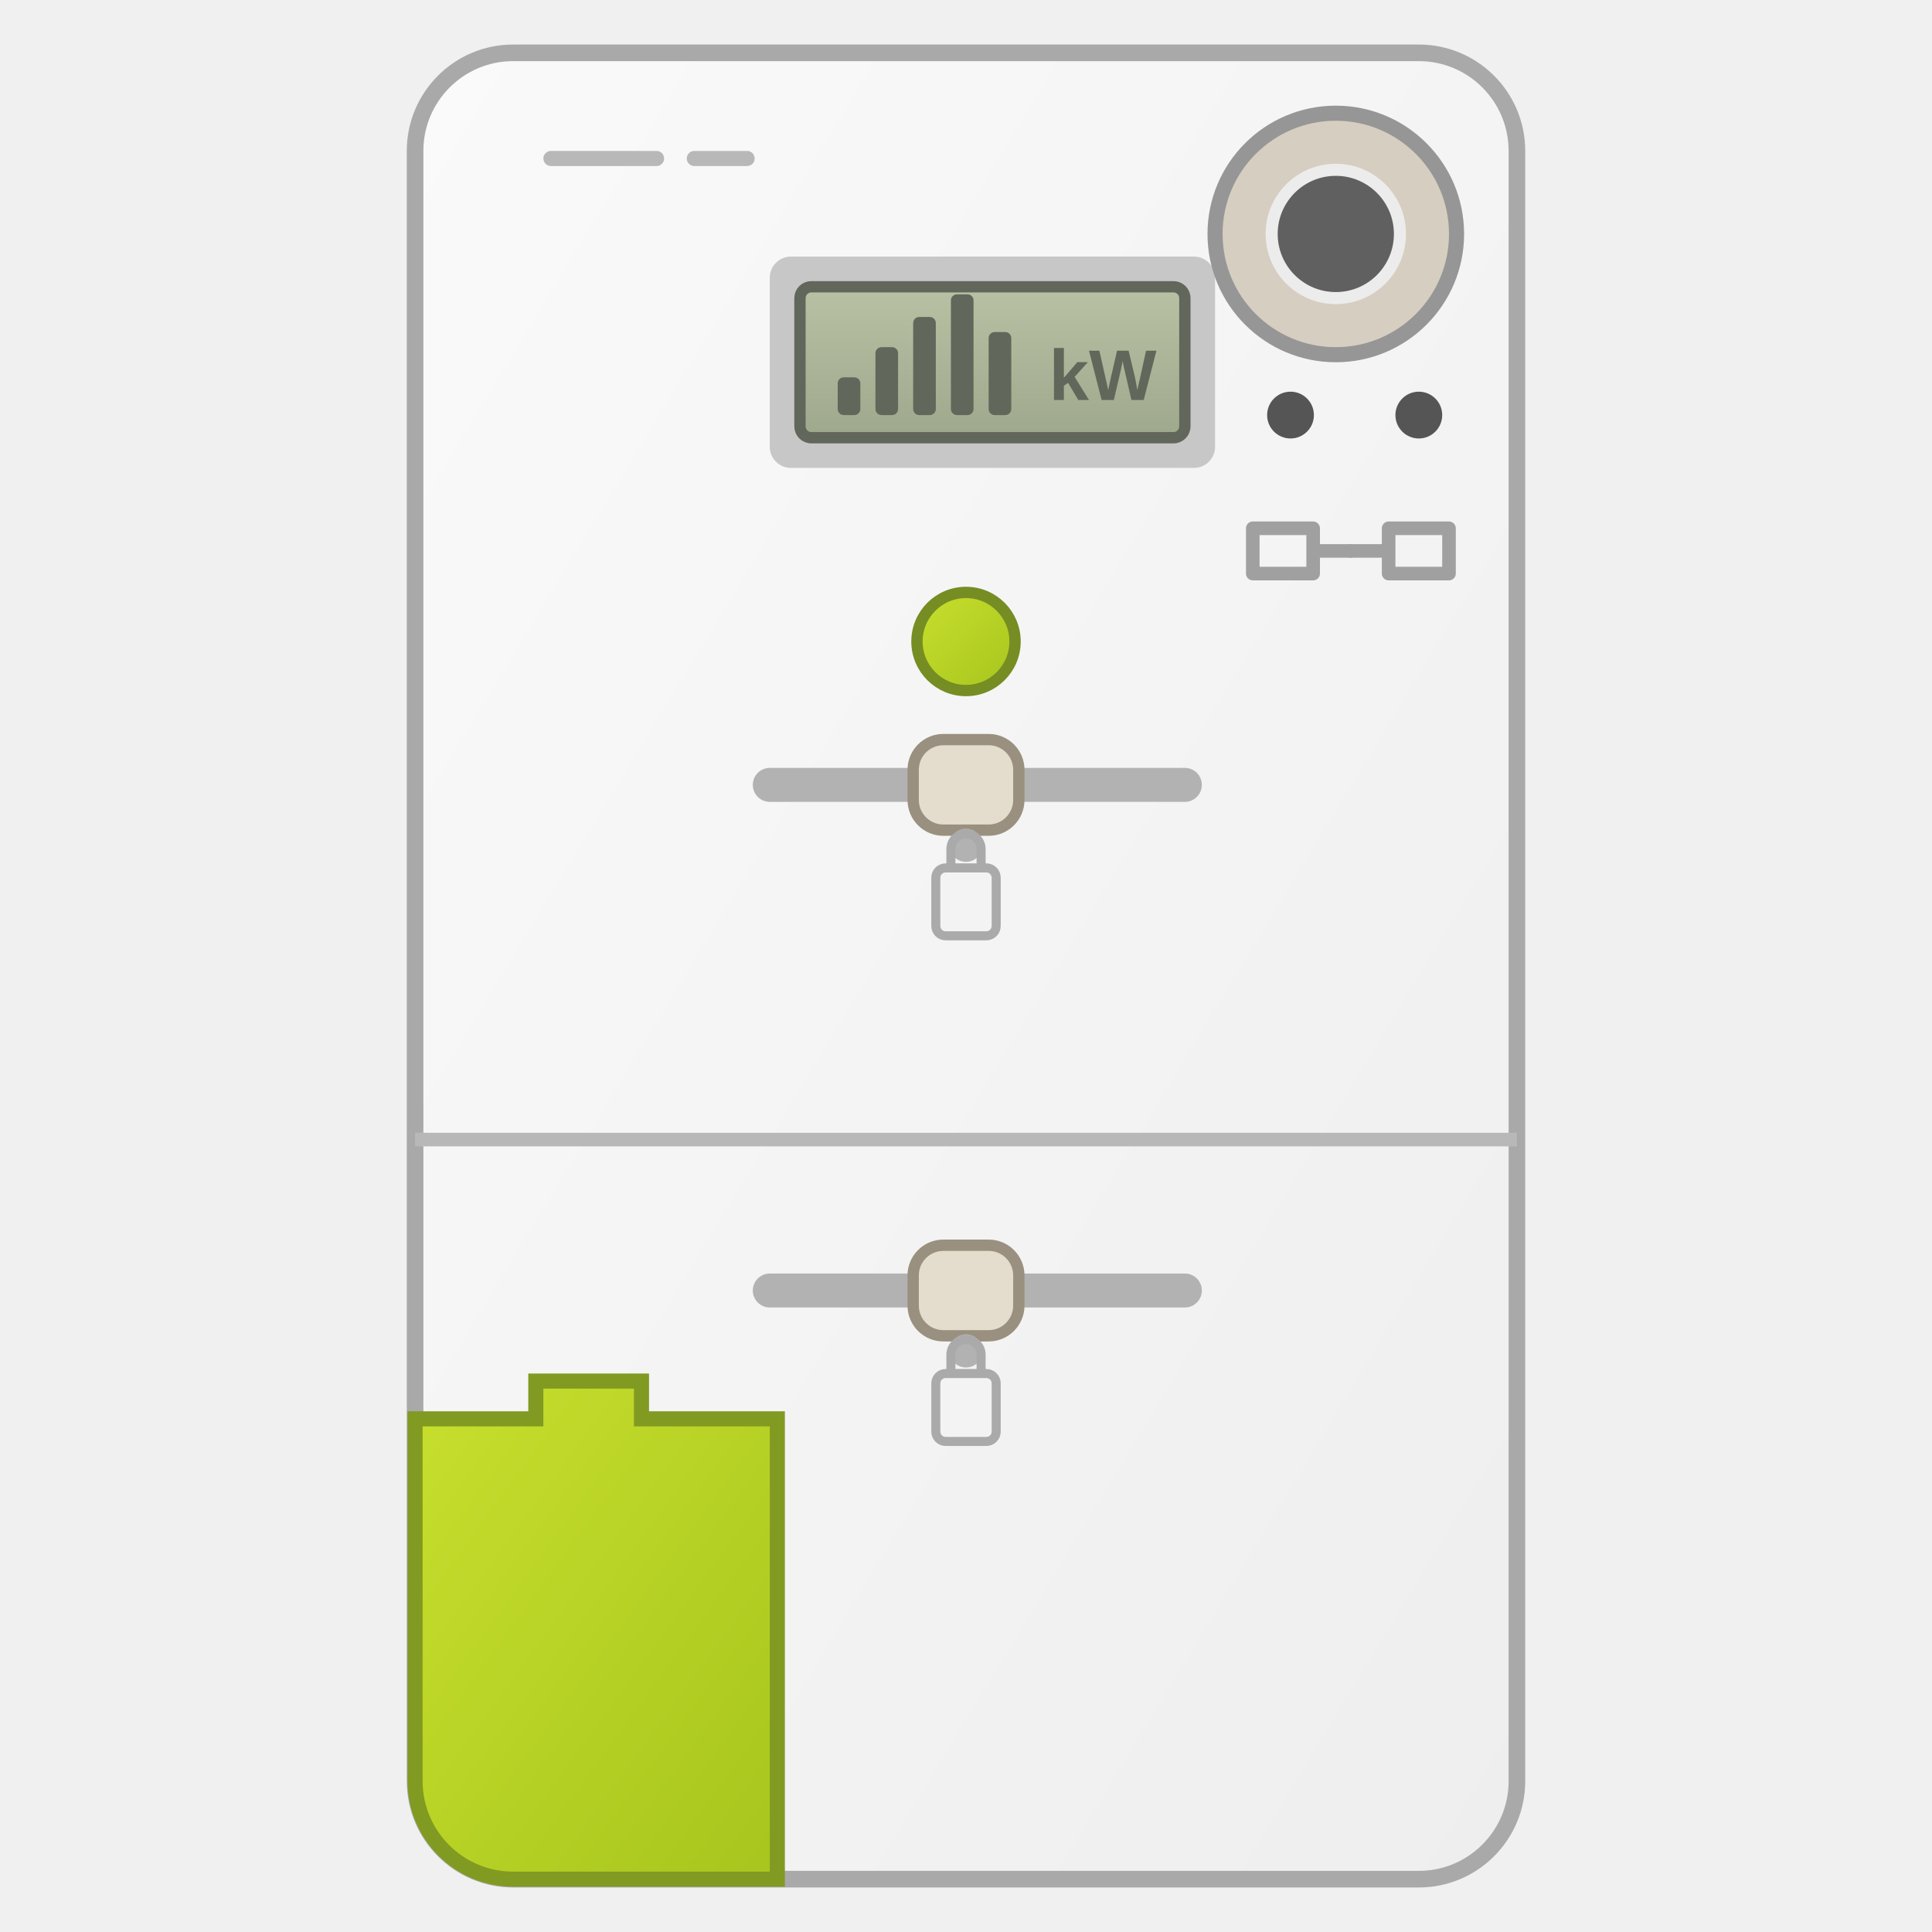
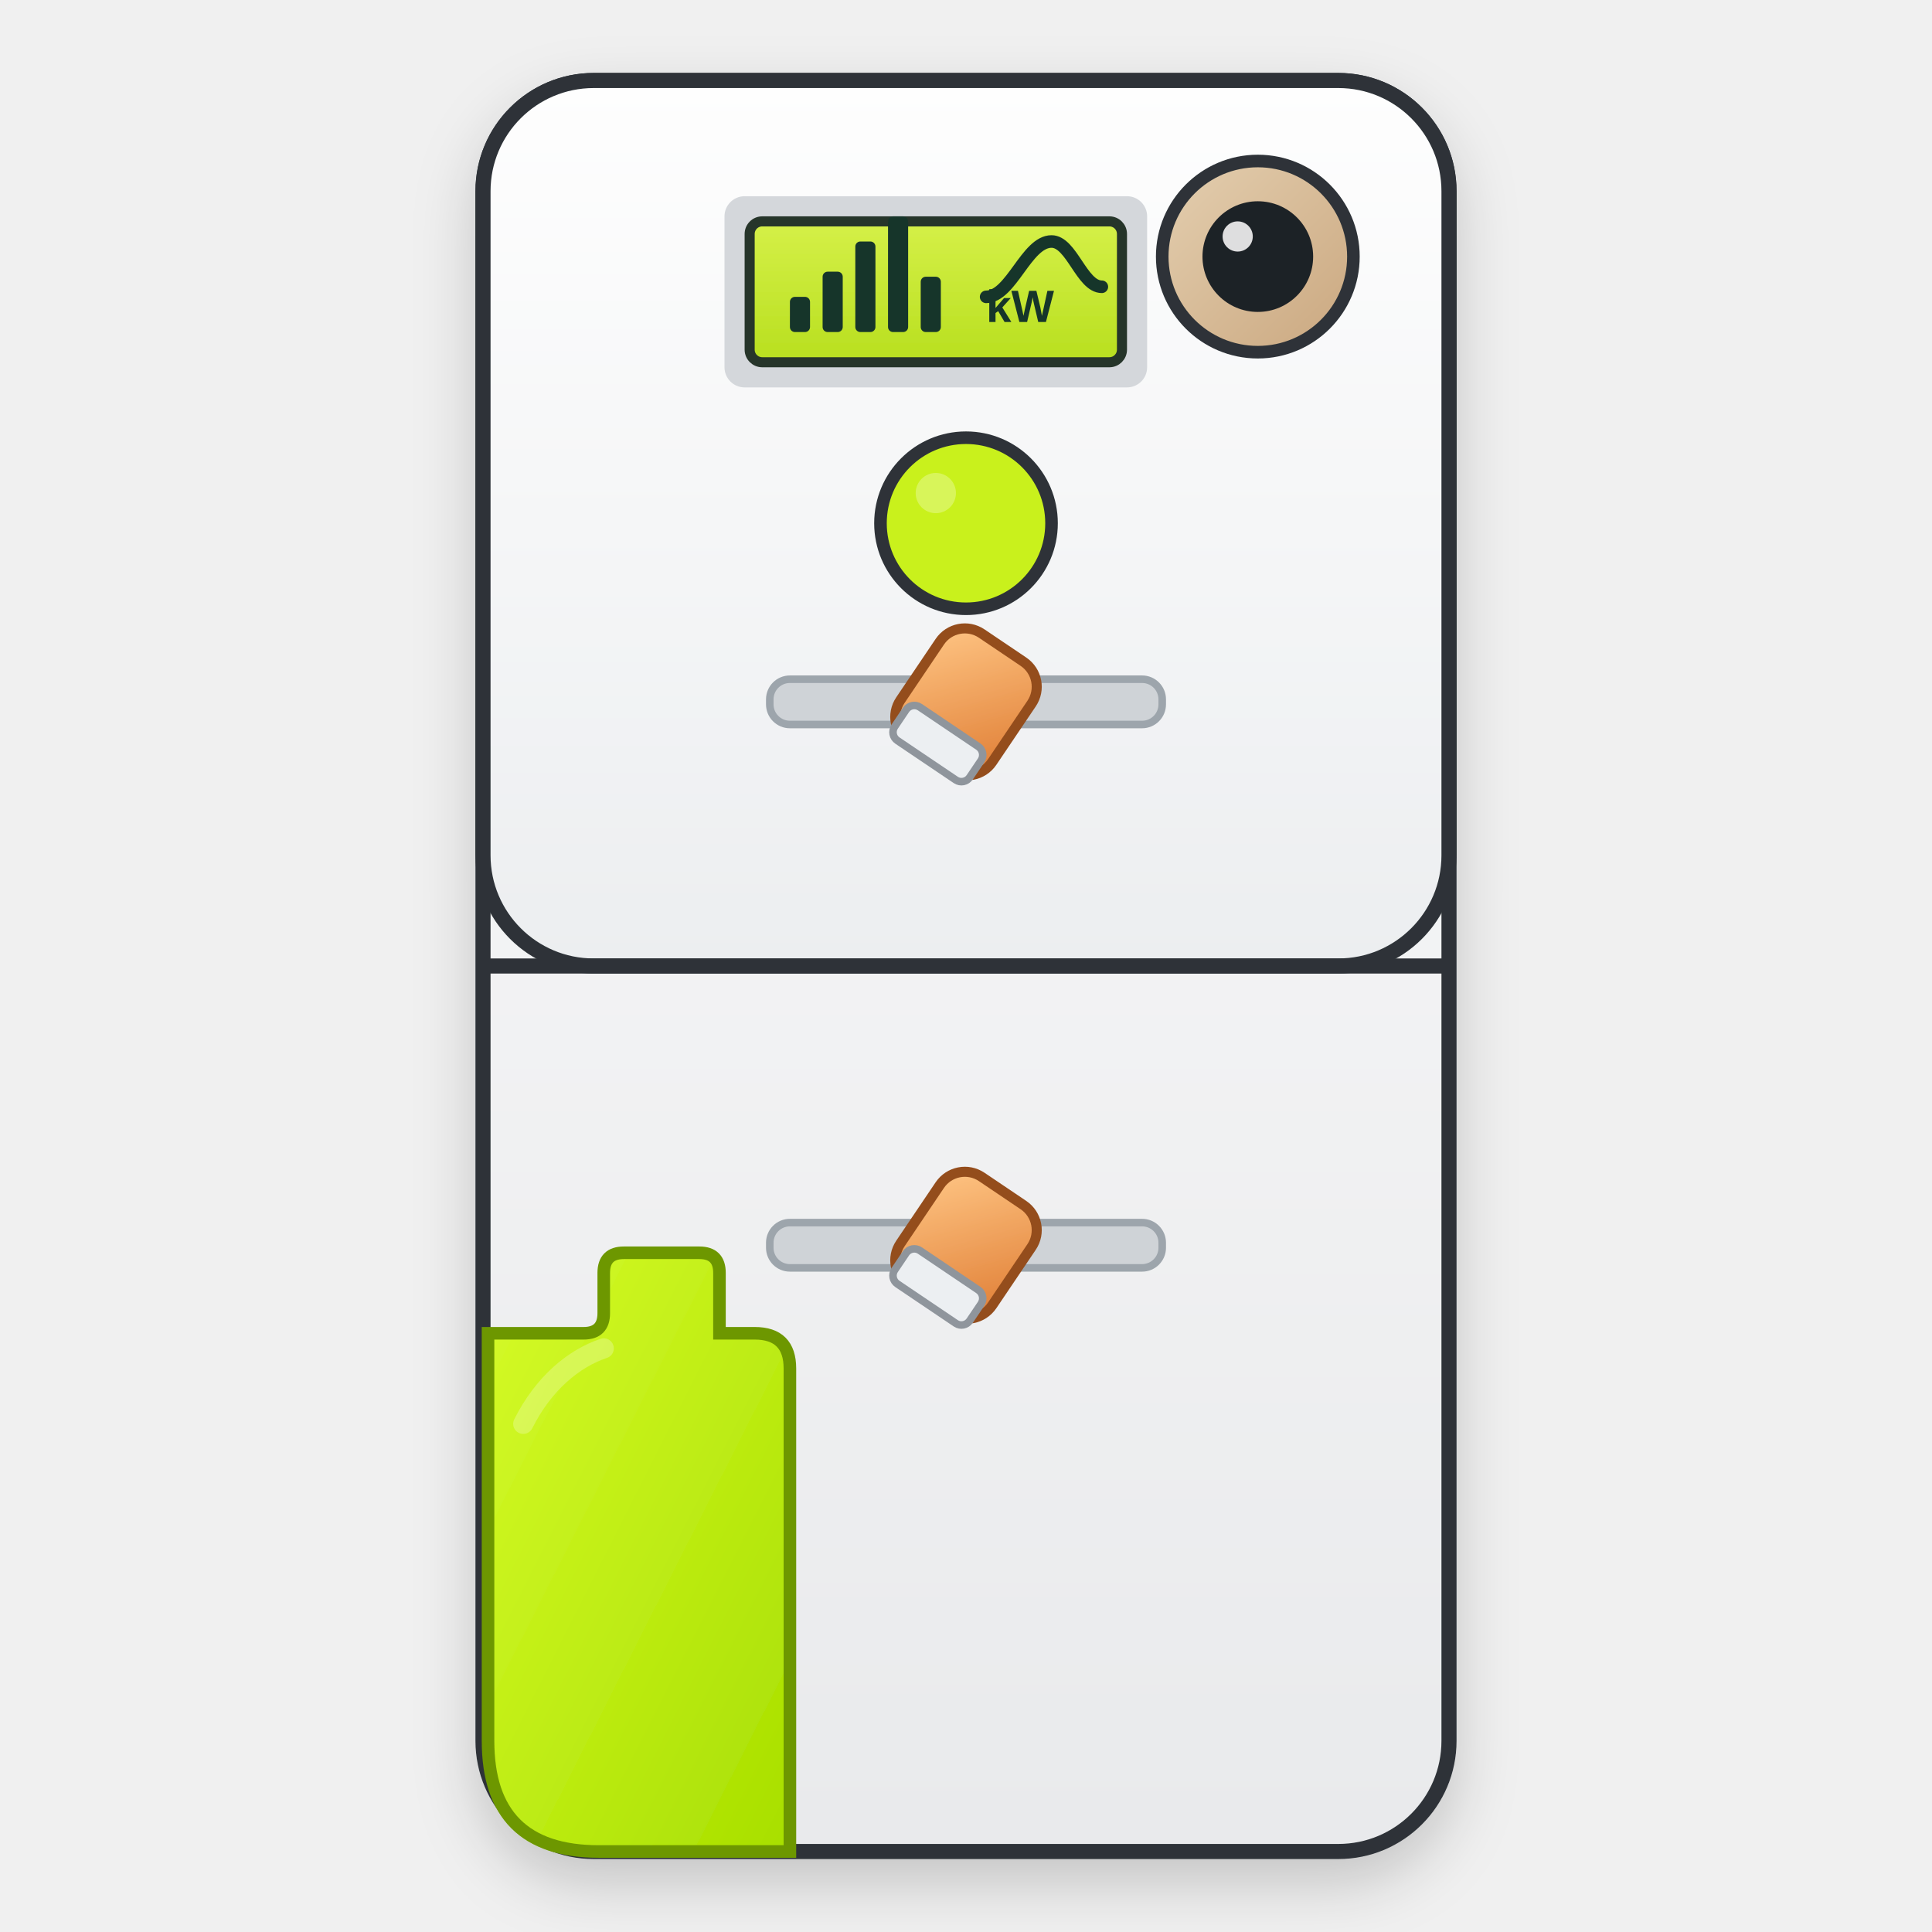
- <svg xmlns="http://www.w3.org/2000/svg" width="256" height="256" viewBox="0 0 256 256">
+ <svg xmlns="http://www.w3.org/2000/svg" width="512" height="512" viewBox="0 0 768 768">
  <defs>
-     <linearGradient id="bodyGrad" x1="0" y1="0" x2="1" y2="1">
-       <stop offset="0%" stop-color="#fafafa" />
-       <stop offset="100%" stop-color="#eeeeee" />
+     <linearGradient id="panel" x1="0" y1="0" x2="0" y2="1">
+       <stop offset="0" stop-color="#fbfbfb" />
+       <stop offset="1" stop-color="#e9eaec" />
    </linearGradient>
-     <linearGradient id="screenGrad" x1="0" y1="0" x2="0" y2="1">
-       <stop offset="0%" stop-color="#b9c1a4" />
-       <stop offset="100%" stop-color="#9ea88c" />
+     <linearGradient id="panelInner" x1="0" y1="0" x2="0" y2="1">
+       <stop offset="0" stop-color="#fefefe" />
+       <stop offset="1" stop-color="#eceef0" />
    </linearGradient>
-     <linearGradient id="greenGrad" x1="0" y1="0" x2="1" y2="1">
-       <stop offset="0%" stop-color="#c8df2d" />
-       <stop offset="100%" stop-color="#a7c51e" />
+     <linearGradient id="screen" x1="0" y1="0" x2="0" y2="1">
+       <stop offset="0" stop-color="#d5f048" />
+       <stop offset="1" stop-color="#b8df1f" />
    </linearGradient>
+     <linearGradient id="greenFlap" x1="0" y1="0" x2="1" y2="1">
+       <stop offset="0" stop-color="#d6fb29" />
+       <stop offset="1" stop-color="#a8df00" />
+     </linearGradient>
+     <linearGradient id="seal" x1="0" y1="0" x2="1" y2="1">
+       <stop offset="0" stop-color="#ffc685" />
+       <stop offset="1" stop-color="#df7c33" />
+     </linearGradient>
+     <linearGradient id="ring" x1="0" y1="0" x2="1" y2="1">
+       <stop offset="0" stop-color="#e4cfb0" />
+       <stop offset="1" stop-color="#caa77f" />
+     </linearGradient>
+     <filter id="shadow" x="-20%" y="-20%" width="140%" height="140%">
+       <feDropShadow dx="0" dy="10" stdDeviation="12" flood-color="#000000" flood-opacity="0.18" />
+     </filter>
  </defs>
-   <rect x="55" y="7" width="146" height="242" rx="13" fill="url(#bodyGrad)" stroke="#a9a9a9" stroke-width="2.2" />
-   <line x1="55" y1="151" x2="201" y2="151" stroke="#b8b8b8" stroke-width="1.8" />
-   <rect x="102" y="34" width="59" height="28" rx="2.8" fill="#c7c7c7" />
-   <rect x="106" y="38" width="51" height="20" rx="1.5" fill="url(#screenGrad)" stroke="#62675b" stroke-width="1.5" />
-   <g fill="#62675b">
-     <rect x="111" y="50" width="3" height="5" rx="0.8" />
-     <rect x="116" y="46" width="3" height="9" rx="0.8" />
-     <rect x="121" y="42" width="3" height="13" rx="0.8" />
-     <rect x="126" y="39" width="3" height="16" rx="0.8" />
-     <rect x="131" y="44" width="3" height="11" rx="0.8" />
-   </g>
-   <text x="139" y="53" font-family="Arial, Helvetica, sans-serif" font-size="9.5" font-weight="700" fill="#62675b">kW</text>
-   <circle cx="177" cy="31" r="16" fill="#d6cec0" stroke="#969696" stroke-width="2" />
-   <circle cx="177" cy="31" r="8.5" fill="#606060" stroke="#ececec" stroke-width="1.6" />
-   <circle cx="171" cy="55" r="3.1" fill="#555" />
-   <circle cx="188" cy="55" r="3.1" fill="#555" />
-   <g fill="none" stroke="#a0a0a0" stroke-width="1.8" stroke-linecap="round" stroke-linejoin="round">
-     <path d="M166 70 h8 v6 h-8 z M174 73 h5" />
-     <path d="M184 70 h8 v6 h-8 z M179 73 h5" />
-   </g>
-   <circle cx="128" cy="85" r="6.5" fill="url(#greenGrad)" stroke="#758d22" stroke-width="1.5" />
-   <line x1="102" y1="104" x2="157" y2="104" stroke="#b2b2b2" stroke-width="4.5" stroke-linecap="round" />
-   <rect x="121" y="98" width="14" height="12" rx="4" fill="#e4ddce" stroke="#9a907f" stroke-width="1.5" />
-   <circle cx="128" cy="112" r="2.2" fill="#b2b2b2" />
-   <rect x="124" y="115" width="8" height="9" rx="1.3" fill="#f3f3f3" stroke="#aaa" stroke-width="1.2" />
-   <path d="M126 115 v-2.5 a2 2 0 0 1 4 0 v2.5" fill="none" stroke="#aaa" stroke-width="1.2" />
-   <line x1="102" y1="171" x2="157" y2="171" stroke="#b2b2b2" stroke-width="4.5" stroke-linecap="round" />
-   <rect x="121" y="165" width="14" height="12" rx="4" fill="#e4ddce" stroke="#9a907f" stroke-width="1.5" />
-   <circle cx="128" cy="179" r="2.2" fill="#b2b2b2" />
-   <rect x="124" y="182" width="8" height="9" rx="1.3" fill="#f3f3f3" stroke="#aaa" stroke-width="1.2" />
-   <path d="M126 182 v-2.5 a2 2 0 0 1 4 0 v2.5" fill="none" stroke="#aaa" stroke-width="1.2" />
-   <path d="M55 188 h16 v-5 h14 v5 h18 v61 H68 a13 13 0 0 1 -13 -13 Z" fill="url(#greenGrad)" stroke="#819a22" stroke-width="2" />
-   <g fill="#b8b8b8">
-     <rect x="72" y="20" width="16" height="2" rx="1" />
-     <rect x="91" y="20" width="9" height="2" rx="1" />
+   <g filter="url(#shadow)">
+     <rect x="192" y="32" width="384" height="704" rx="44" fill="url(#panel)" stroke="#2d3338" stroke-width="6" />
+     <rect x="192" y="32" width="384" height="352" rx="44" fill="url(#panelInner)" stroke="#2d3338" stroke-width="6" />
+     <path d="M192 384 H576" stroke="#2d3338" stroke-width="6" />
+     <rect x="288" y="78" width="168" height="76" rx="8" fill="#d4d7db" />
+     <rect x="298" y="88" width="148" height="56" rx="5" fill="url(#screen)" stroke="#263429" stroke-width="4" />
+     <g fill="#18352c">
+       <rect x="314" y="118" width="8" height="14" rx="2" />
+       <rect x="327" y="108" width="8" height="24" rx="2" />
+       <rect x="340" y="96" width="8" height="36" rx="2" />
+       <rect x="353" y="86" width="8" height="46" rx="2" />
+       <rect x="366" y="110" width="8" height="22" rx="2" />
+     </g>
+     <path d="M392 118 C402 118, 408 96, 418 96 C426 96, 430 114, 438 114" fill="none" stroke="#18352c" stroke-width="5" stroke-linecap="round" />
+     <text x="392" y="128" font-family="Arial, Helvetica, sans-serif" font-size="18" font-weight="700" fill="#18352c">kW</text>
+     <circle cx="500" cy="102" r="38" fill="url(#ring)" stroke="#2d3338" stroke-width="5" />
+     <circle cx="500" cy="102" r="22" fill="#1f2327" />
+     <circle cx="492" cy="94" r="6" fill="#ffffff" opacity="0.85" />
+     <circle cx="384" cy="208" r="34" fill="#c9f11b" stroke="#2d3338" stroke-width="5" />
+     <circle cx="372" cy="196" r="8" fill="#ffffff" opacity="0.28" />
+     <rect x="306" y="270" width="156" height="18" rx="8" fill="#cfd3d7" stroke="#9da5ac" stroke-width="3" />
+     <g transform="translate(384 279) rotate(34)">
+       <rect x="-22" y="-26" width="44" height="52" rx="12" fill="url(#seal)" stroke="#944d1d" stroke-width="4" />
+       <rect x="-18" y="12" width="36" height="16" rx="4" fill="#eceff2" stroke="#8f959c" stroke-width="3" />
+     </g>
+     <rect x="306" y="486" width="156" height="18" rx="8" fill="#cfd3d7" stroke="#9da5ac" stroke-width="3" />
+     <g transform="translate(384 495) rotate(34)">
+       <rect x="-22" y="-26" width="44" height="52" rx="12" fill="url(#seal)" stroke="#944d1d" stroke-width="4" />
+       <rect x="-18" y="12" width="36" height="16" rx="4" fill="#eceff2" stroke="#8f959c" stroke-width="3" />
+     </g>
+     <path d="M194 530 H232 Q240 530 240 522 V506 Q240 498 248 498 H278 Q286 498 286 506 V530 H300 Q314 530 314 544 V736 H238 Q194 736 194 692 Z" fill="url(#greenFlap)" stroke="#6d9700" stroke-width="5" />
+     <path d="M208 566 C216 550, 228 540, 240 536" fill="none" stroke="#ffffff" stroke-width="8" opacity="0.24" stroke-linecap="round" />
  </g>
</svg>
